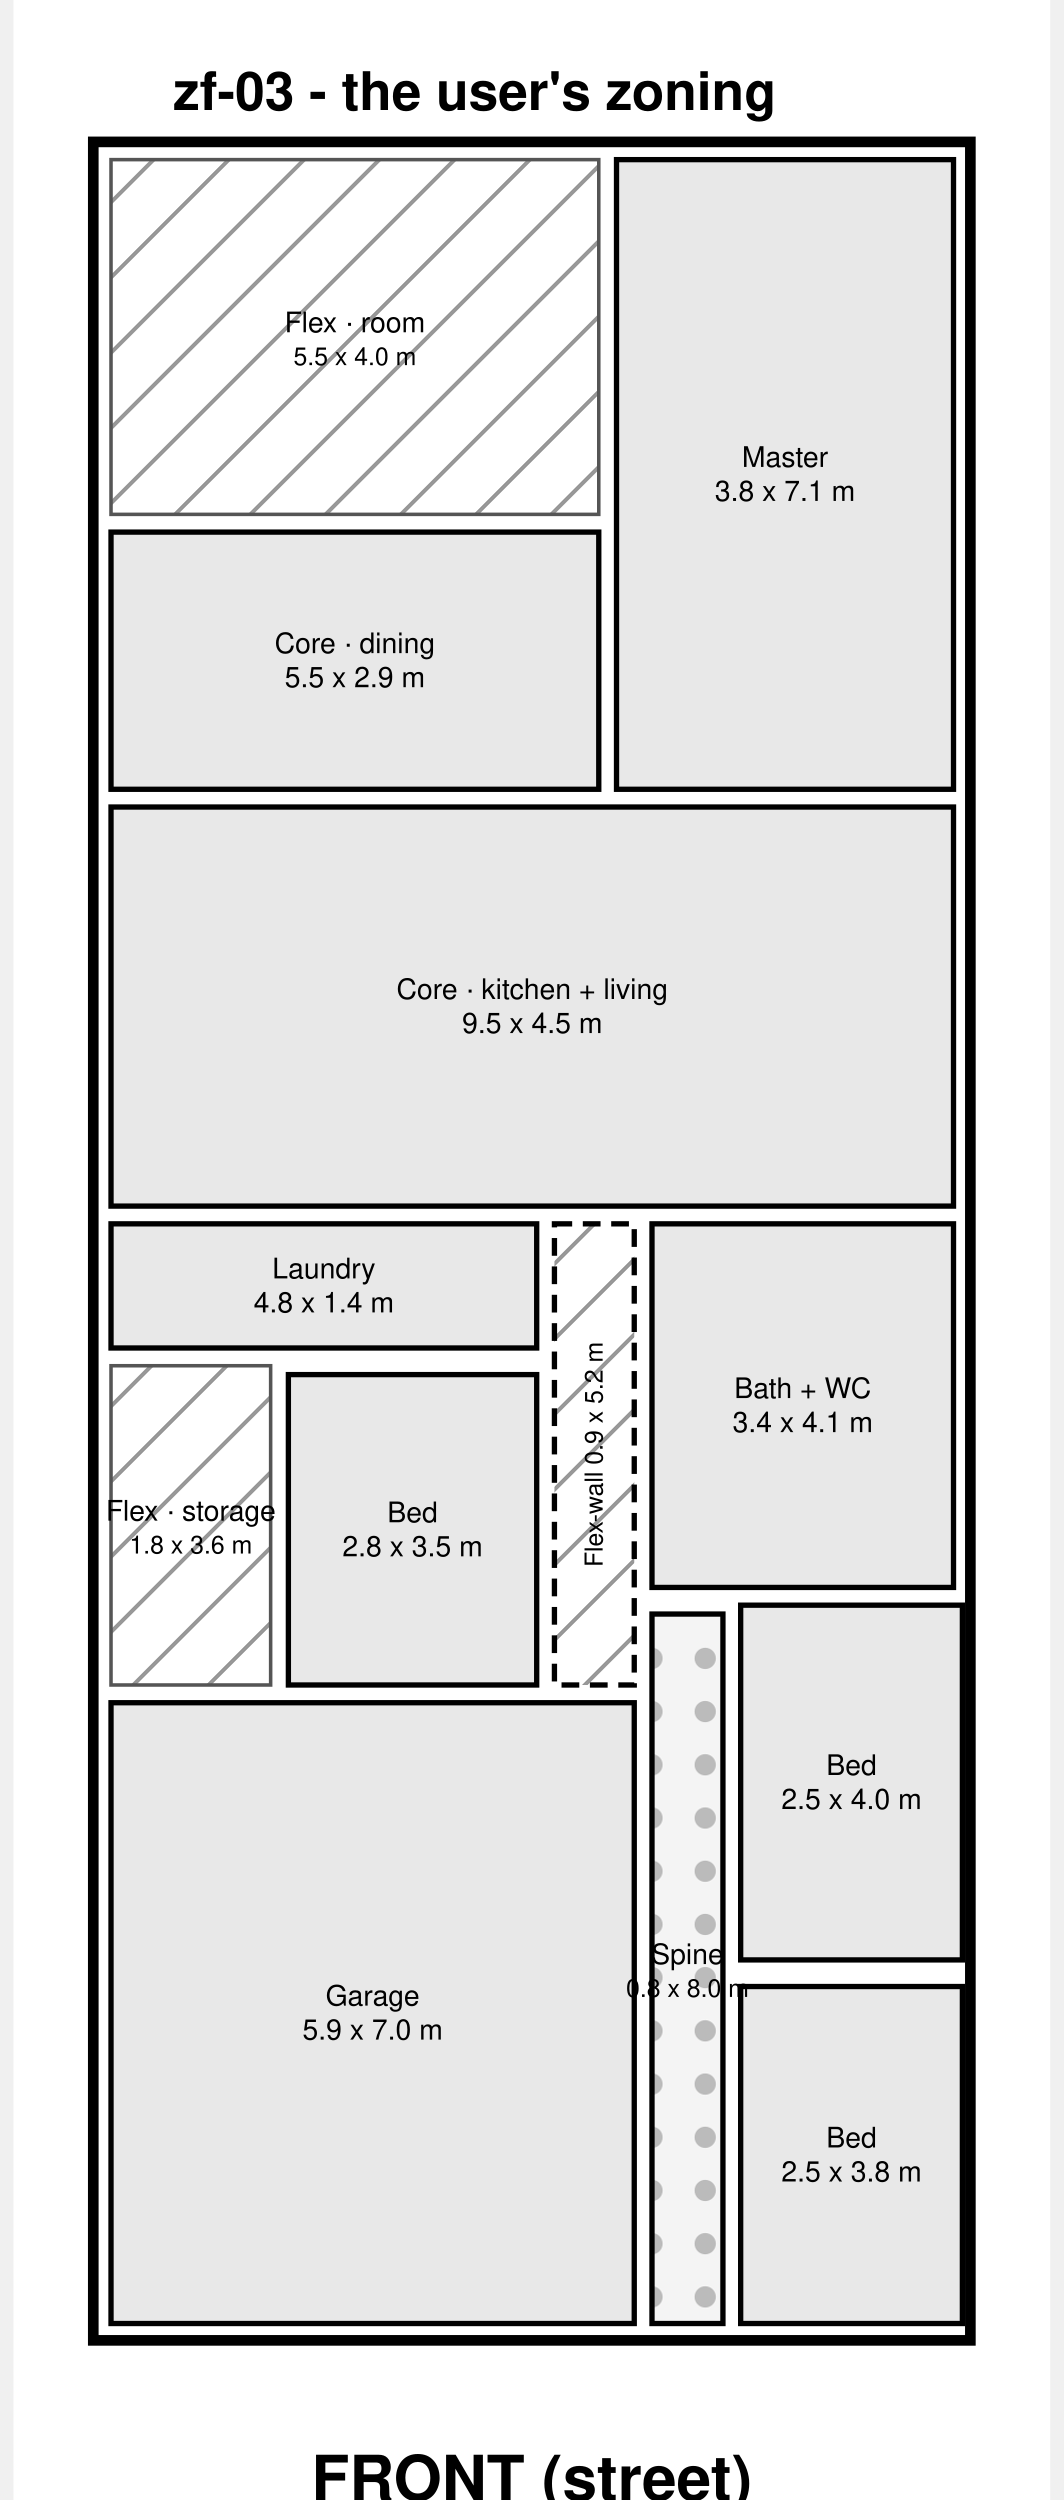
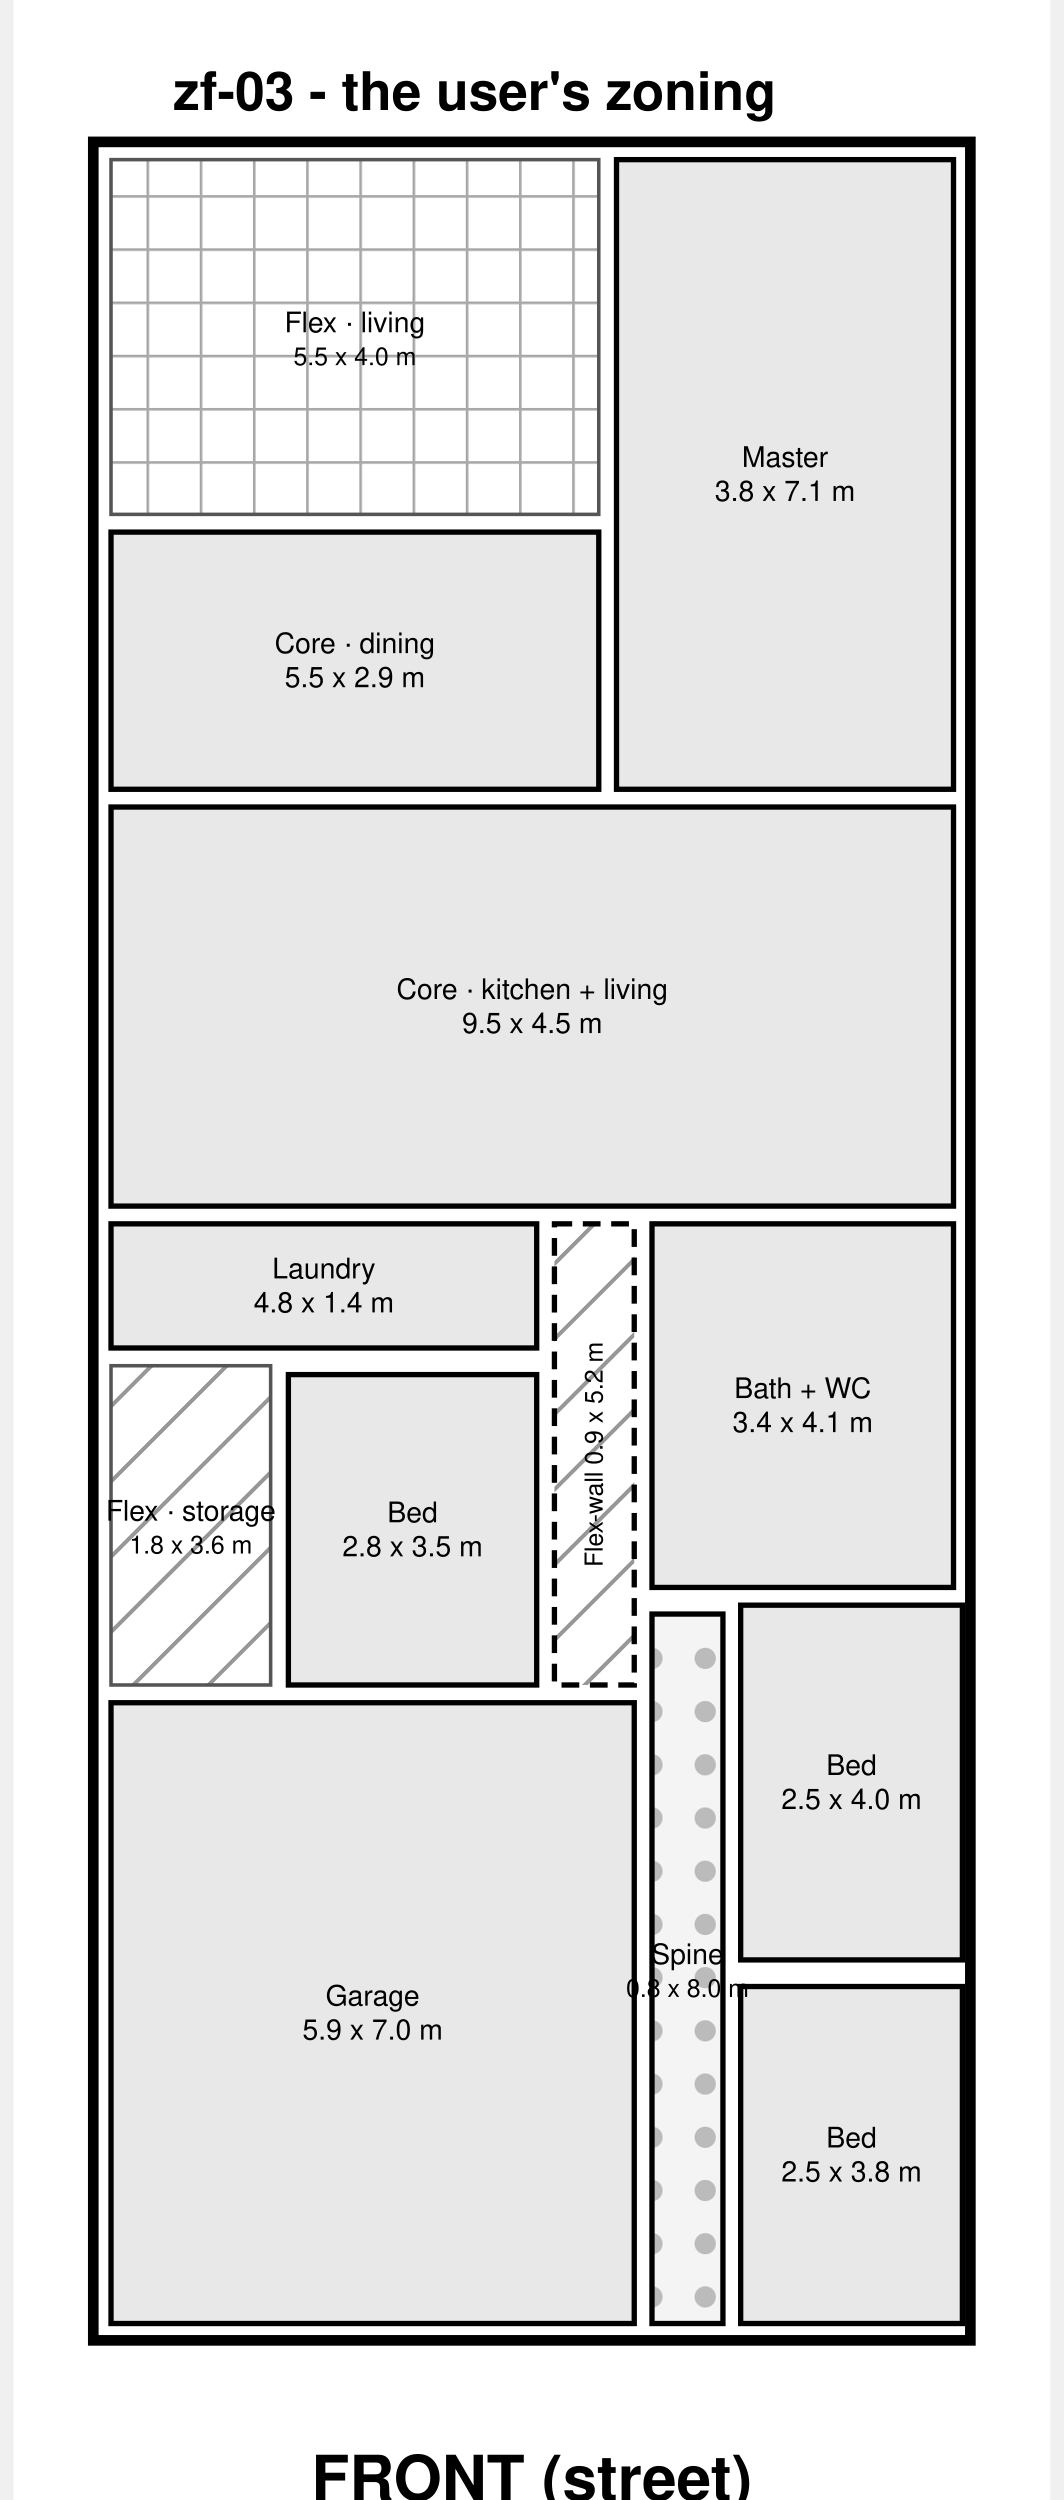
<svg xmlns="http://www.w3.org/2000/svg" width="585" height="1375" viewBox="-900 -1600 11690 28190" font-family="Helvetica, Arial, sans-serif" fill="#000">
  <defs>
    <pattern id="hatch" width="600" height="600" patternUnits="userSpaceOnUse" patternTransform="rotate(45)">
      <rect width="600" height="600" fill="#ffffff" />
      <line x1="0" y1="0" x2="0" y2="600" stroke="#999" stroke-width="90" />
    </pattern>
    <pattern id="hatch2" width="500" height="500" patternUnits="userSpaceOnUse" patternTransform="rotate(-45)">
      <rect width="500" height="500" fill="#ffffff" />
      <line x1="0" y1="0" x2="0" y2="500" stroke="#666" stroke-width="70" />
    </pattern>
+     <pattern id="hatch3" width="600" height="600" patternUnits="userSpaceOnUse">
+       <rect width="600" height="600" fill="#ffffff" />
+       <line x1="0" y1="0" x2="0" y2="600" stroke="#aaa" stroke-width="60" />
+       <line x1="0" y1="0" x2="600" y2="0" stroke="#aaa" stroke-width="60" />
+     </pattern>
    <pattern id="dots" width="600" height="600" patternUnits="userSpaceOnUse">
      <rect width="600" height="600" fill="#f4f4f4" />
      <circle cx="300" cy="300" r="120" fill="#bbb" />
    </pattern>
  </defs>
  <rect x="-900" y="-1600" width="11690" height="28190" fill="#ffffff" />
  <text x="900" y="-360" font-size="600" font-weight="bold">zf-03 - the user's zoning</text>
  <g>
-     <rect x="200" y="200" width="5500" height="4000" fill="url(#hatch)" stroke="#555" stroke-width="40" />
-     <text x="2950" y="2040" font-size="320" text-anchor="middle" dominant-baseline="middle">Flex · room</text>
+     <rect x="200" y="200" width="5500" height="4000" fill="url(#hatch3)" stroke="#555" stroke-width="40" />
+     <text x="2950" y="2040" font-size="320" text-anchor="middle" dominant-baseline="middle">Flex · living</text>
    <text x="2950" y="2424" font-size="280" text-anchor="middle" dominant-baseline="middle">5.5 x 4.0 m</text>
  </g>
  <g>
    <rect x="200" y="13800" width="1800" height="3600" fill="url(#hatch)" stroke="#555" stroke-width="40" />
    <text x="1100" y="15440" font-size="320" text-anchor="middle" dominant-baseline="middle">Flex · storage</text>
    <text x="1100" y="15824" font-size="280" text-anchor="middle" dominant-baseline="middle">1.8 x 3.6 m</text>
  </g>
  <g>
    <rect x="5900" y="200" width="3800" height="7100" fill="#e8e8e8" stroke="#000" stroke-width="60" />
    <text x="7800" y="3558" font-size="320" text-anchor="middle" dominant-baseline="middle">Master</text>
    <text x="7800" y="3942" font-size="320" text-anchor="middle" dominant-baseline="middle">3.8 x 7.1 m</text>
  </g>
  <g>
    <rect x="200" y="4400" width="5500" height="2900" fill="#e8e8e8" stroke="#000" stroke-width="60" />
    <text x="2950" y="5658" font-size="320" text-anchor="middle" dominant-baseline="middle">Core · dining</text>
    <text x="2950" y="6042" font-size="320" text-anchor="middle" dominant-baseline="middle">5.5 x 2.9 m</text>
  </g>
  <g>
    <rect x="200" y="7500" width="9500" height="4500" fill="#e8e8e8" stroke="#000" stroke-width="60" />
    <text x="4950" y="9558" font-size="320" text-anchor="middle" dominant-baseline="middle">Core · kitchen + living</text>
    <text x="4950" y="9942" font-size="320" text-anchor="middle" dominant-baseline="middle">9.5 x 4.5 m</text>
  </g>
  <g>
    <rect x="200" y="12200" width="4800" height="1400" fill="#e8e8e8" stroke="#000" stroke-width="60" />
    <text x="2600" y="12708" font-size="320" text-anchor="middle" dominant-baseline="middle">Laundry</text>
    <text x="2600" y="13092" font-size="320" text-anchor="middle" dominant-baseline="middle">4.8 x 1.4 m</text>
  </g>
  <g>
    <rect x="5200" y="12200" width="900" height="5200" fill="url(#hatch)" stroke="#000" stroke-width="60" stroke-dasharray="200 120" />
    <text transform="translate(5650 14800) rotate(-90)" font-size="280" text-anchor="middle" dominant-baseline="middle">Flex-wall 0.9 x 5.2 m</text>
  </g>
  <g>
    <rect x="6300" y="12200" width="3400" height="4100" fill="#e8e8e8" stroke="#000" stroke-width="60" />
    <text x="8000" y="14058" font-size="320" text-anchor="middle" dominant-baseline="middle">Bath + WC</text>
    <text x="8000" y="14442" font-size="320" text-anchor="middle" dominant-baseline="middle">3.4 x 4.1 m</text>
  </g>
  <g>
    <rect x="2200" y="13900" width="2800" height="3500" fill="#e8e8e8" stroke="#000" stroke-width="60" />
    <text x="3600" y="15458" font-size="320" text-anchor="middle" dominant-baseline="middle">Bed</text>
    <text x="3600" y="15842" font-size="320" text-anchor="middle" dominant-baseline="middle">2.8 x 3.5 m</text>
  </g>
  <g>
    <rect x="7300" y="16500" width="2500" height="4000" fill="#e8e8e8" stroke="#000" stroke-width="60" />
    <text x="8550" y="18308" font-size="320" text-anchor="middle" dominant-baseline="middle">Bed</text>
    <text x="8550" y="18692" font-size="320" text-anchor="middle" dominant-baseline="middle">2.5 x 4.0 m</text>
  </g>
  <g>
    <rect x="200" y="17600" width="5900" height="7000" fill="#e8e8e8" stroke="#000" stroke-width="60" />
    <text x="3150" y="20908" font-size="320" text-anchor="middle" dominant-baseline="middle">Garage</text>
    <text x="3150" y="21292" font-size="320" text-anchor="middle" dominant-baseline="middle">5.9 x 7.0 m</text>
  </g>
  <g>
    <rect x="7300" y="20800" width="2500" height="3800" fill="#e8e8e8" stroke="#000" stroke-width="60" />
    <text x="8550" y="22508" font-size="320" text-anchor="middle" dominant-baseline="middle">Bed</text>
    <text x="8550" y="22892" font-size="320" text-anchor="middle" dominant-baseline="middle">2.5 x 3.8 m</text>
  </g>
  <g>
    <rect x="6300" y="16600" width="800" height="8000" fill="url(#dots)" stroke="#000" stroke-width="60" />
    <text x="6700" y="20440" font-size="320" text-anchor="middle" dominant-baseline="middle">Spine</text>
    <text x="6700" y="20824" font-size="280" text-anchor="middle" dominant-baseline="middle">0.8 x 8.0 m</text>
  </g>
  <rect x="0" y="0" width="9890" height="24790" fill="none" stroke="#000" stroke-width="120" />
  <text x="4945" y="26590" font-size="700" text-anchor="middle" font-weight="bold">FRONT (street)</text>
</svg>
